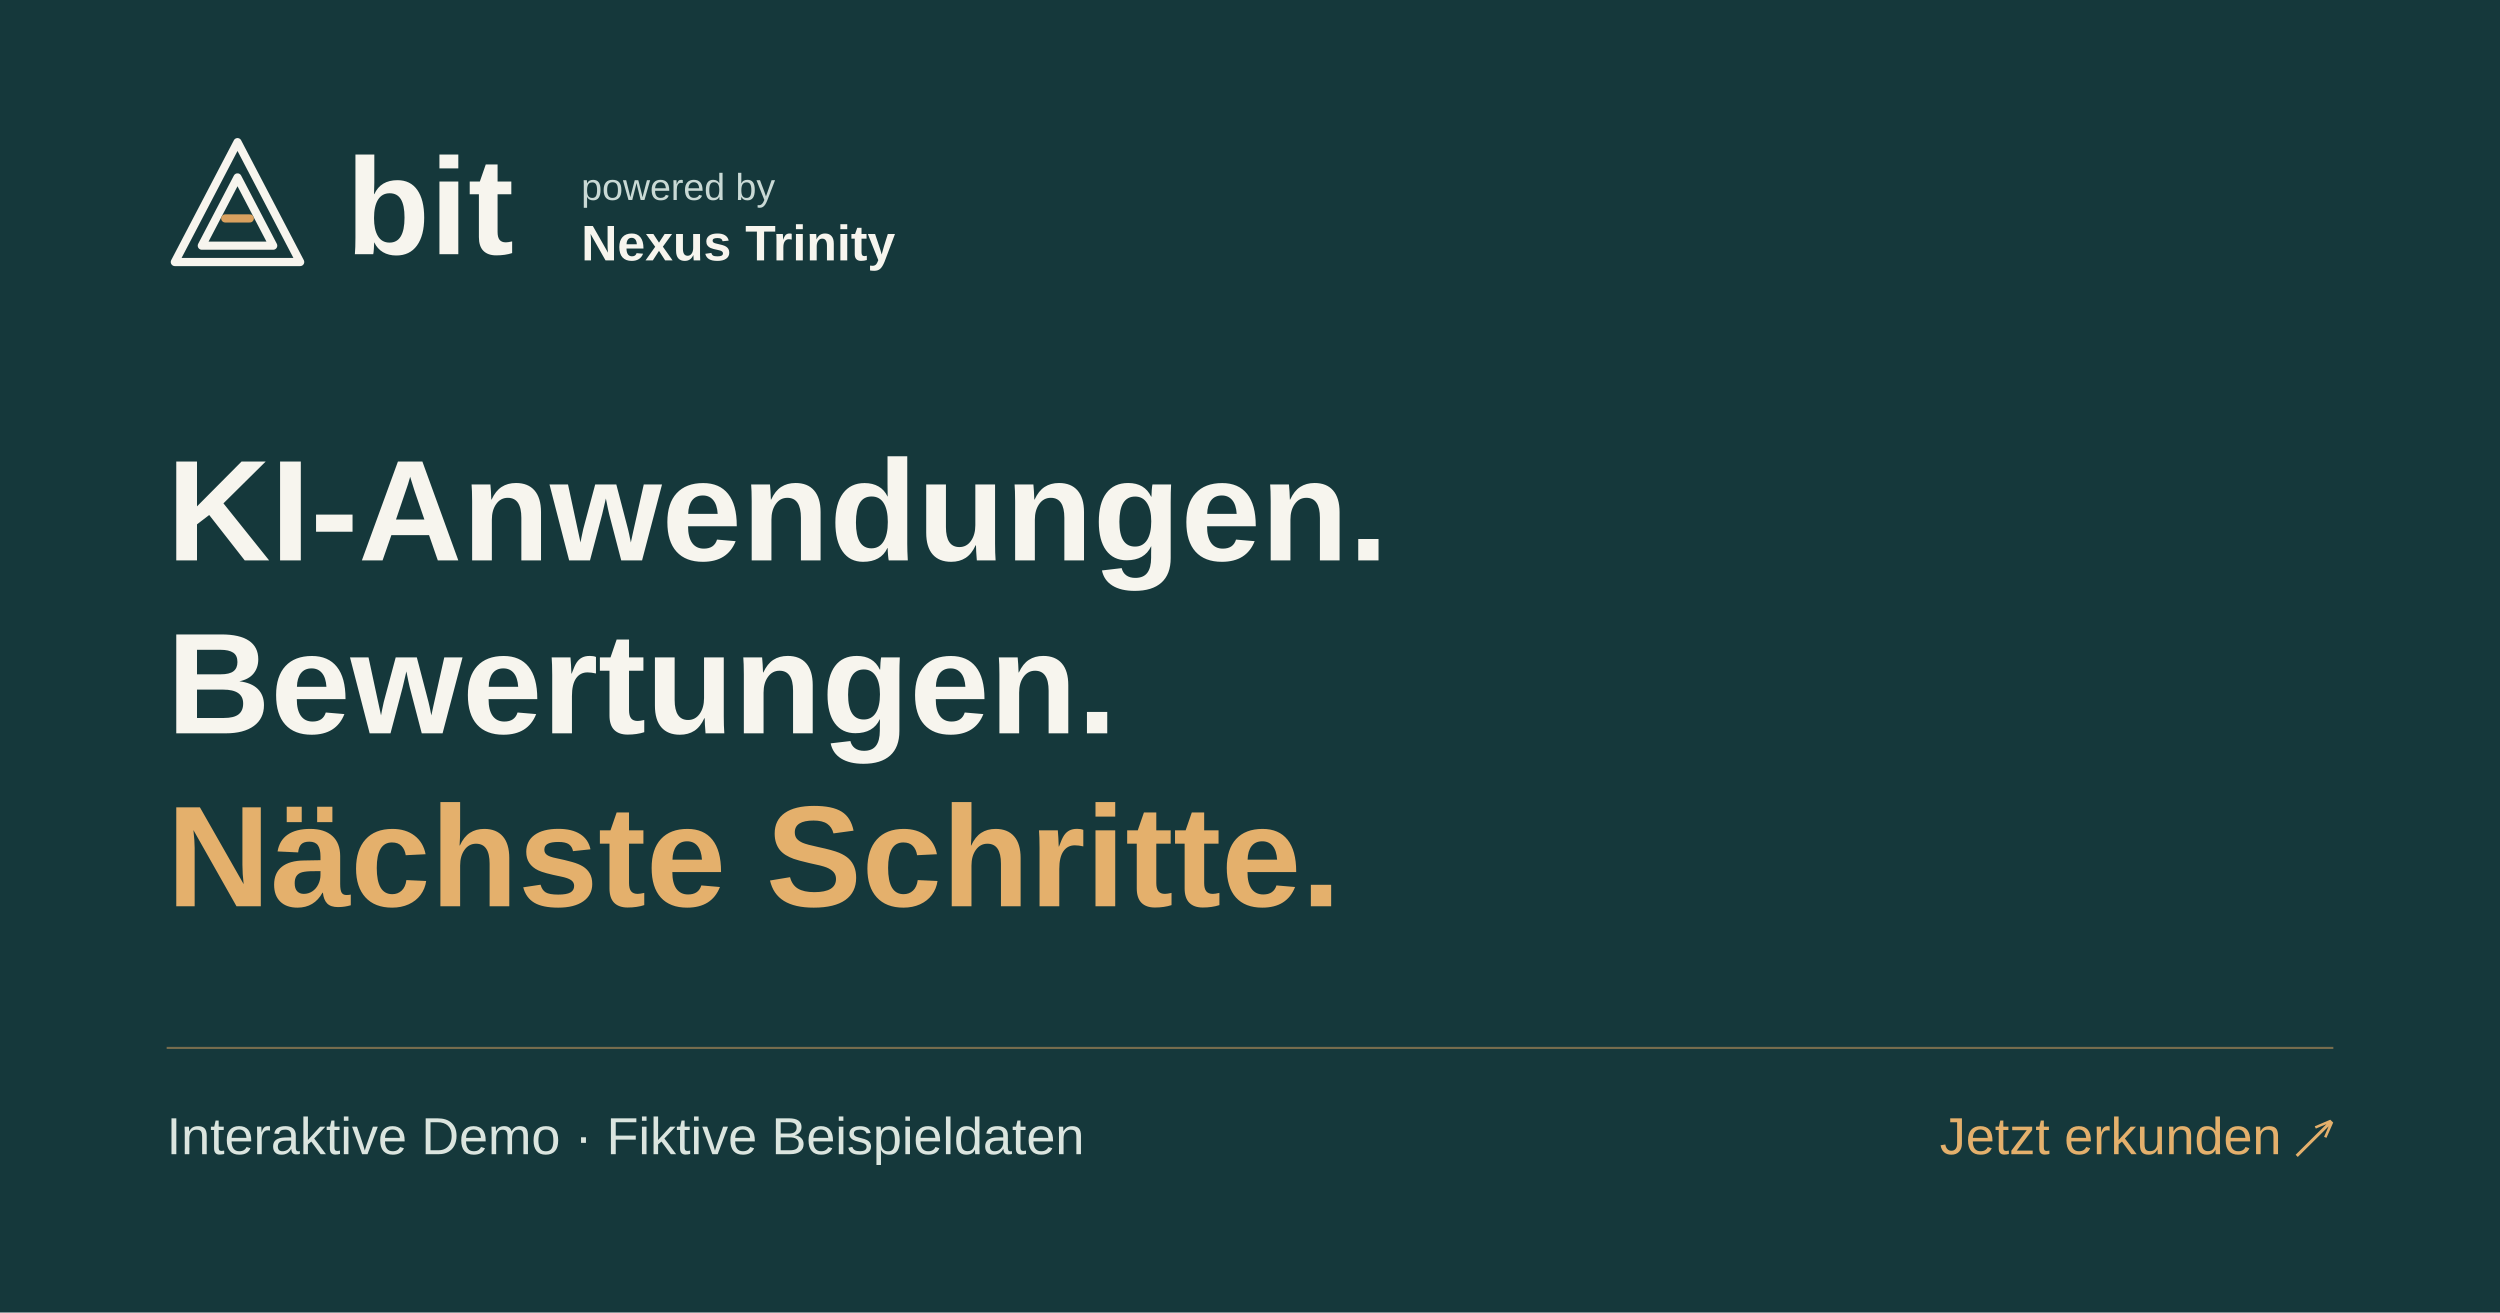
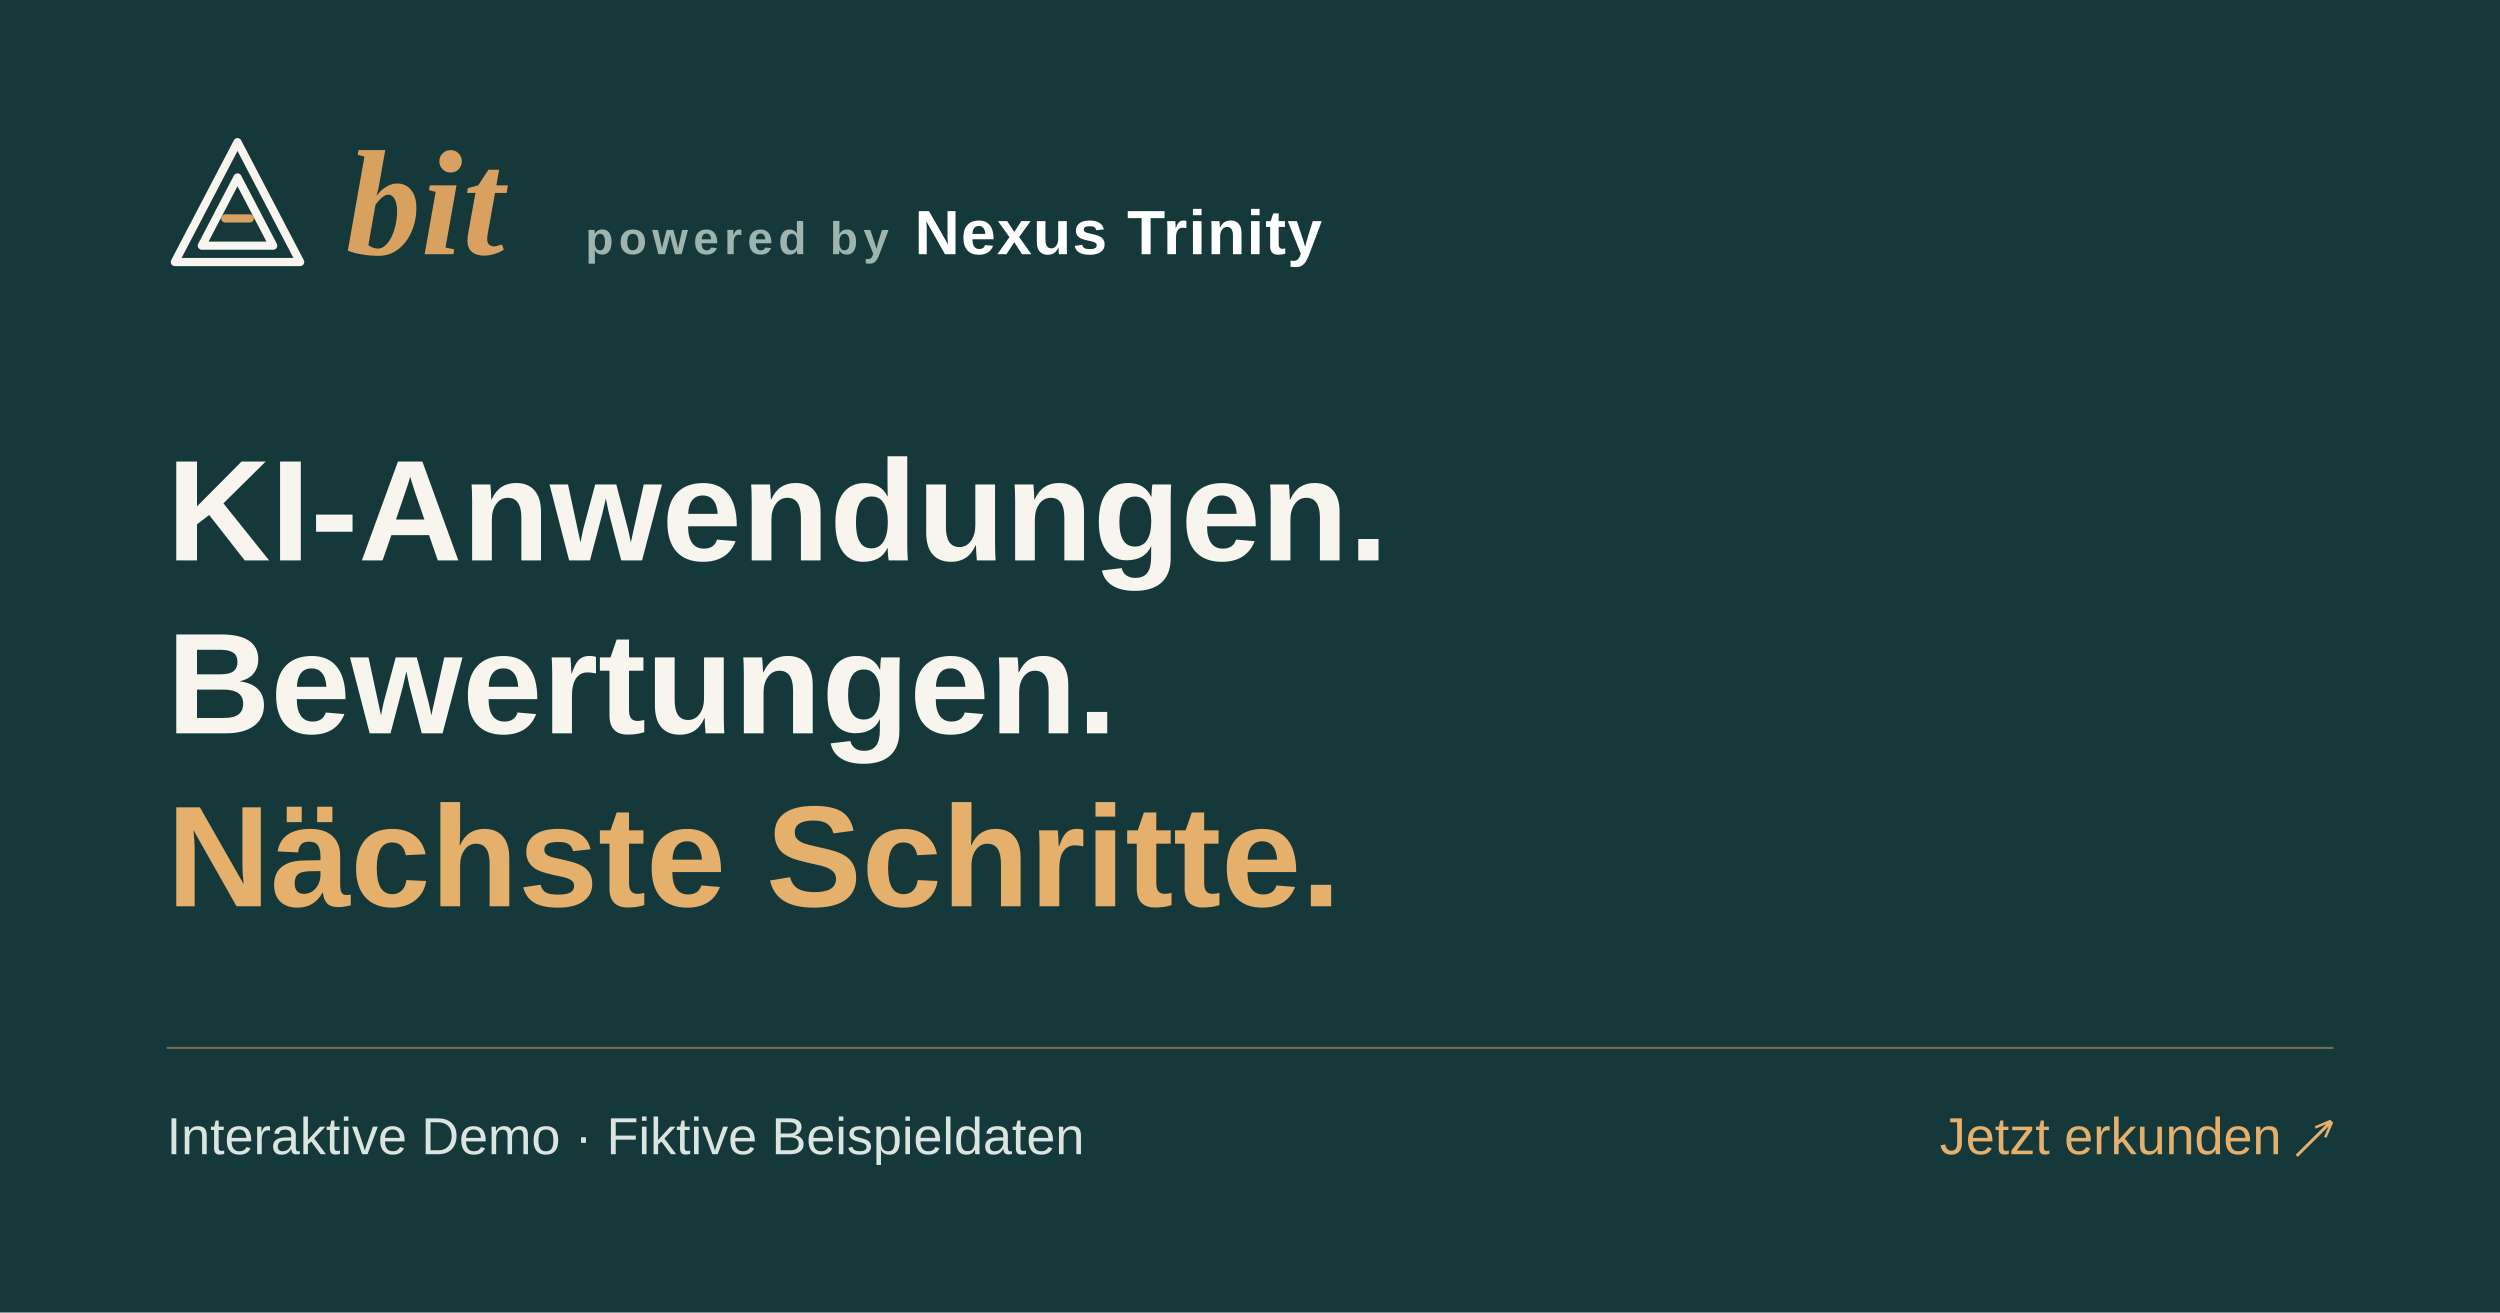
<svg xmlns="http://www.w3.org/2000/svg" width="1200" height="630" viewBox="0 0 1200 630" role="img" aria-label="bit. KI-Anwendungen. Bewertungen. Nächste Schritte. Interaktive Demo.">
  <rect width="1200" height="630" fill="#15383b" />
  <svg x="80" y="66" width="68" height="62" viewBox="8 9 104 94" fill="none">
    <polygon points="60,12 14,100 106,100" stroke="#f7f5ee" stroke-width="6" stroke-linejoin="round" />
    <polygon points="60,37.9 33.8,88 86.2,88" stroke="#f7f5ee" stroke-width="6" stroke-linejoin="round" />
    <line x1="51" y1="68" x2="69" y2="68" stroke="#D9A15F" stroke-width="6" stroke-linecap="round" />
  </svg>
-   <text x="166" y="122" fill="#f7f5ee" font-family="Arial,Helvetica,sans-serif" font-size="66" font-weight="700">bit</text>
-   <text x="279" y="96" fill="#c9d9d5" font-family="Arial,Helvetica,sans-serif" font-size="18">powered by</text>
-   <text x="279" y="125" fill="#f7f5ee" font-family="Arial,Helvetica,sans-serif" font-size="24" font-weight="600">Nexus Trinity</text>
+   <text x="166" y="122" fill="#d9a15f" font-family="Georgia,'Times New Roman',serif" font-size="72" font-style="italic" font-weight="700">bit</text>
+   <text x="281" y="122" fill="#9db4af" font-family="Arial,Helvetica,sans-serif" font-size="22" font-weight="600" letter-spacing="2.6">powered by</text>
+   <text x="439" y="122" fill="#fff" font-family="Arial,Helvetica,sans-serif" font-size="30" font-weight="700" letter-spacing=".6">Nexus Trinity</text>
  <text x="80" y="269" fill="#f7f5ee" font-family="Arial,Helvetica,sans-serif" font-size="69" font-weight="600">KI-Anwendungen.</text>
  <text x="80" y="352" fill="#f7f5ee" font-family="Arial,Helvetica,sans-serif" font-size="69" font-weight="600">Bewertungen.</text>
  <text x="80" y="435" fill="#e4b06c" font-family="Arial,Helvetica,sans-serif" font-size="69" font-weight="600">Nächste Schritte.</text>
  <path d="M80 503H1120" stroke="#d9a15f" opacity=".5" />
  <text x="80" y="554" fill="#dbe5df" font-family="Arial,Helvetica,sans-serif" font-size="25">Interaktive Demo · Fiktive Beispieldaten</text>
  <text x="1120" y="554" text-anchor="end" fill="#e4b06c" font-family="Arial,Helvetica,sans-serif" font-size="25">Jetzt erkunden ↗</text>
</svg>
